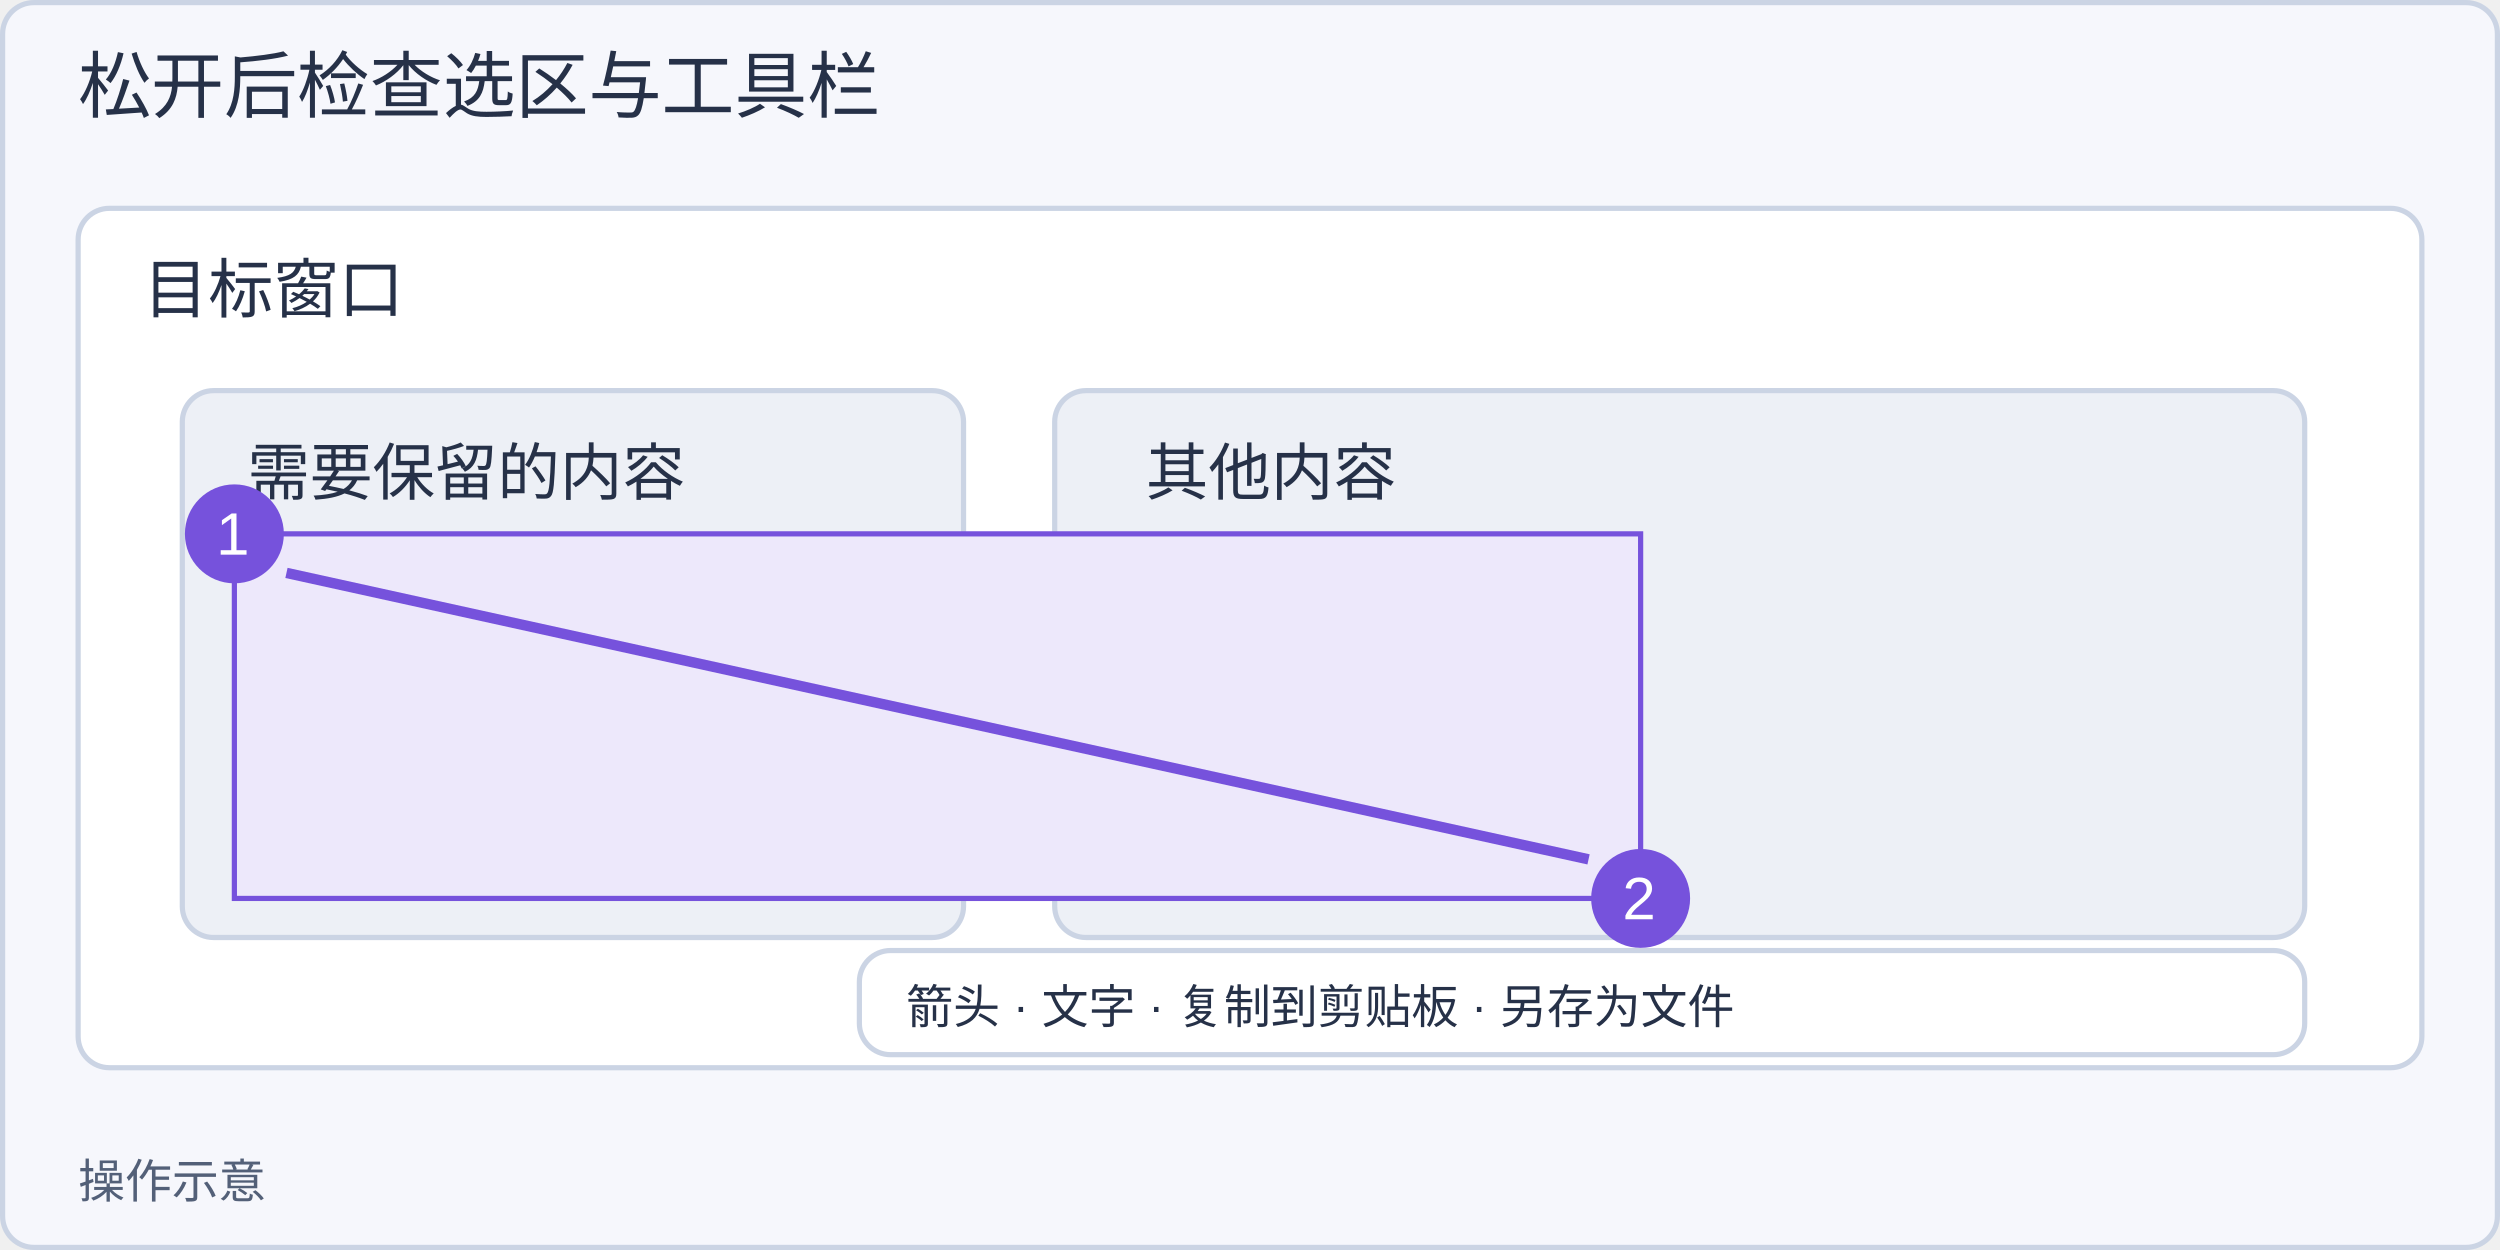
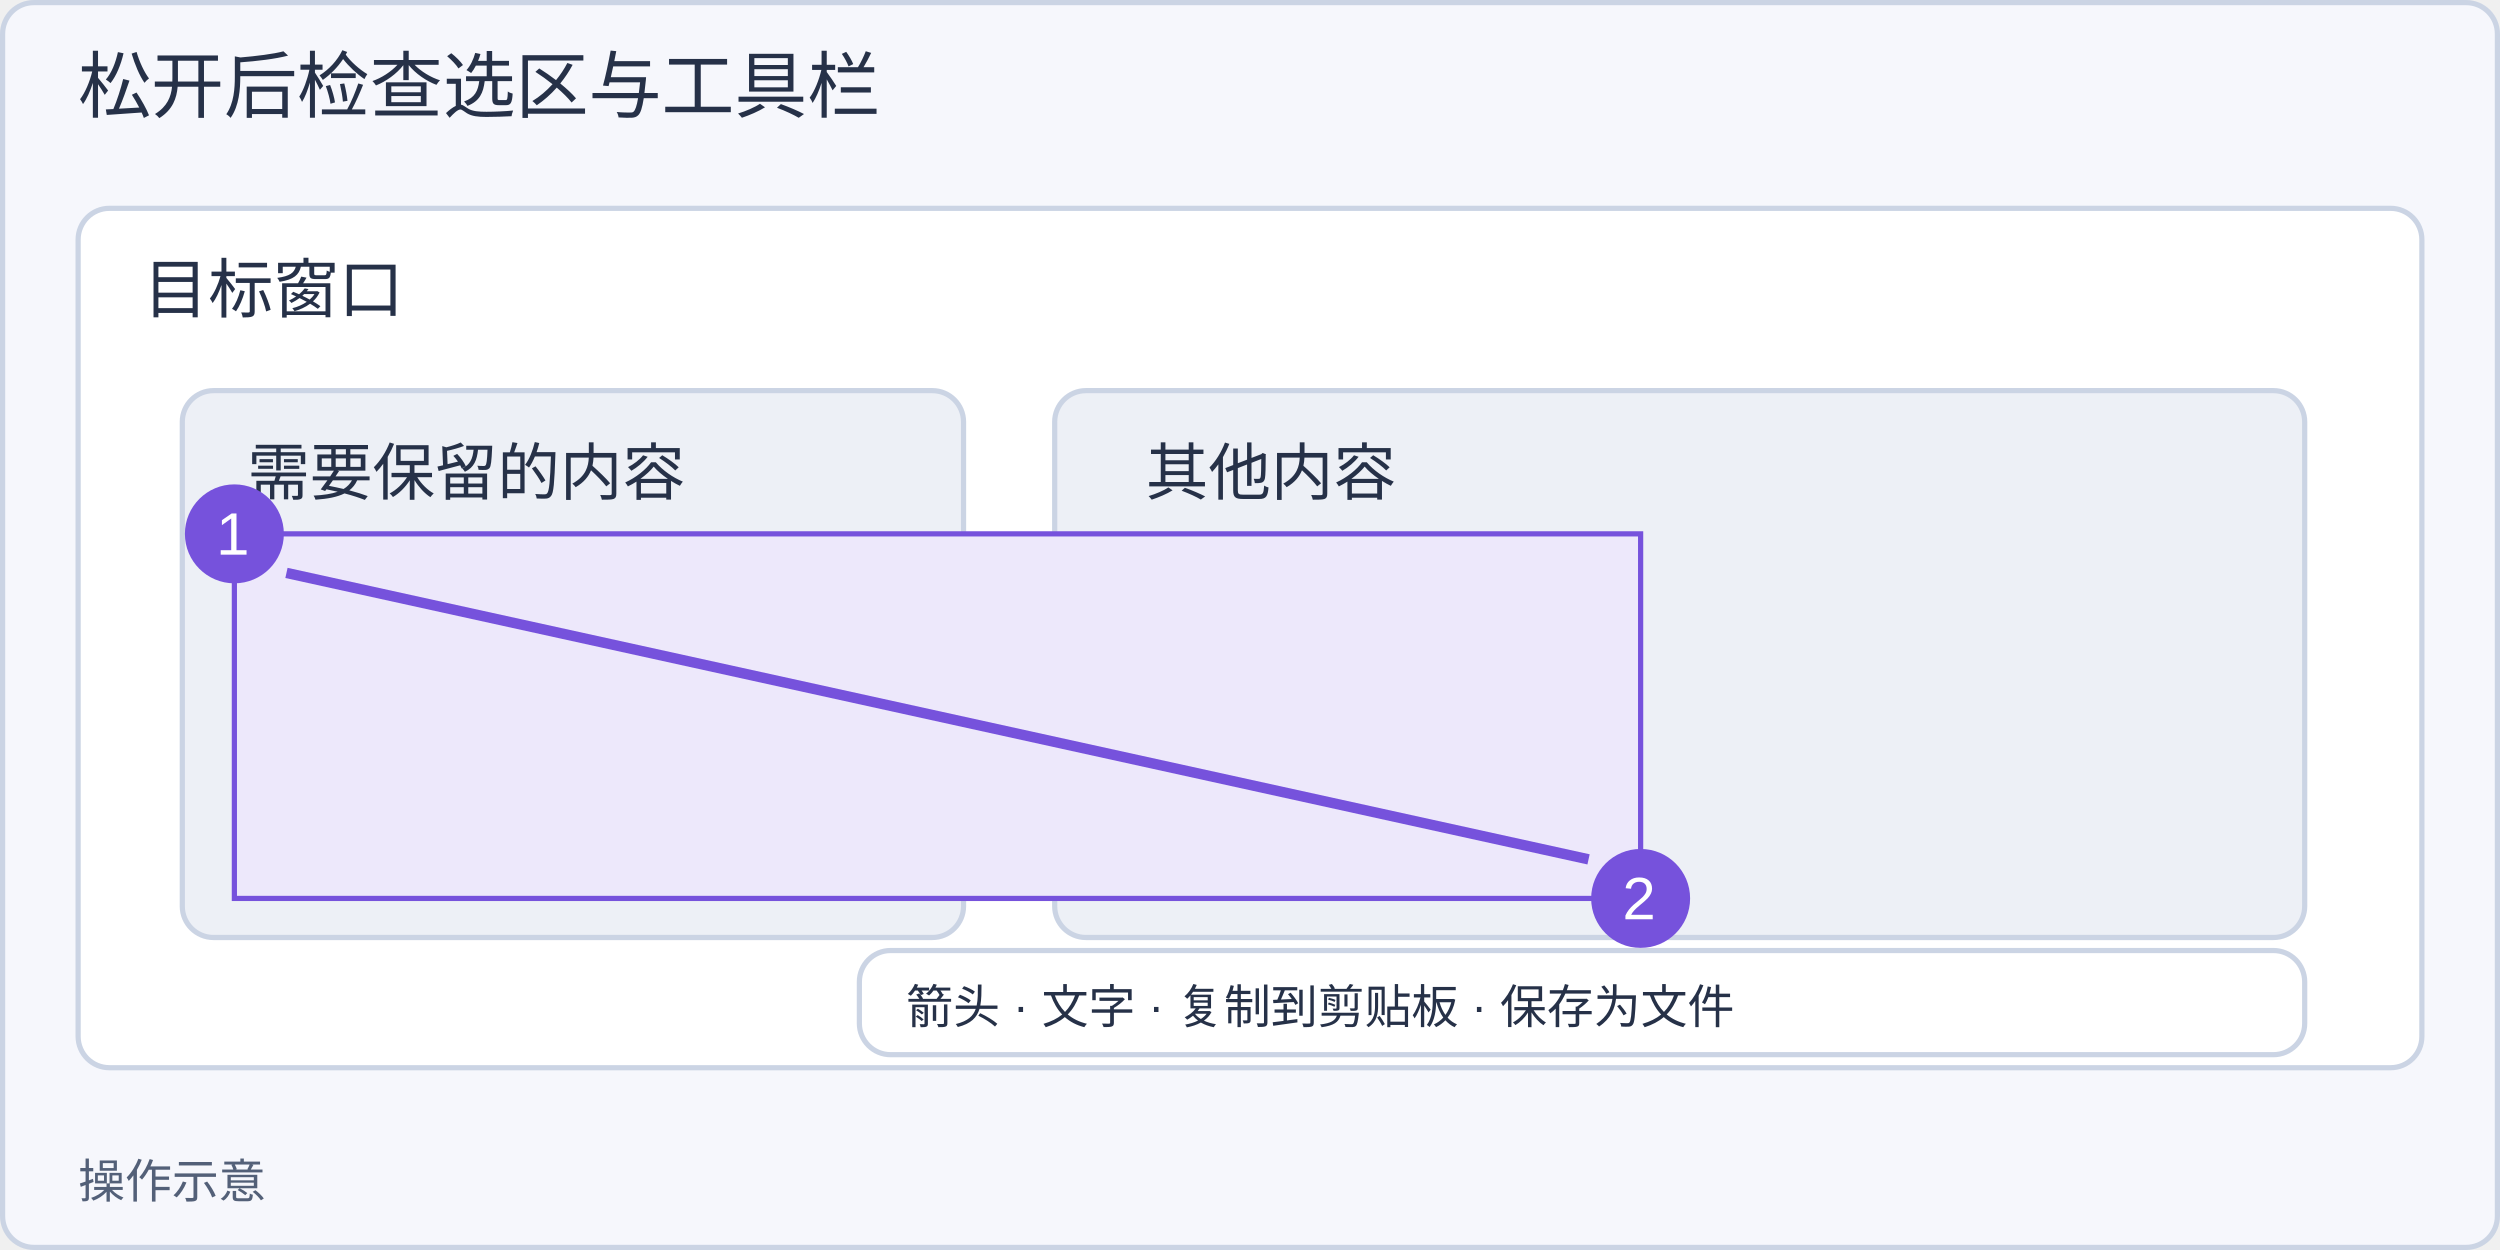
<svg xmlns="http://www.w3.org/2000/svg" width="960" height="480" viewBox="0 0 960 480" role="img" aria-labelledby="title">
  <g font-family="Arial, PingFang SC, Microsoft YaHei, sans-serif">
    <rect x="1" y="1" width="958" height="478" rx="12" fill="#f6f7fc" stroke="#cbd4e4" stroke-width="2" />
    <text x="30" y="43" font-size="28" fill="#263148">松开后检查选区与工具栏</text>
    <text x="30" y="460" font-size="18" fill="#536078">操作示意</text>
    <rect x="30" y="80" width="900" height="330" rx="12" fill="#fff" stroke="#cbd4e4" stroke-width="2" />
    <text x="55" y="120" font-size="25" fill="#263148">目标窗口</text>
    <rect x="70" y="150" width="300" height="210" rx="12" fill="#edf0f6" stroke="#cbd4e4" stroke-width="2" />
    <text x="95" y="190" font-size="24" fill="#263148">需要保留的内容</text>
    <rect x="405" y="150" width="480" height="210" rx="12" fill="#edf0f6" stroke="#cbd4e4" stroke-width="2" />
    <text x="440" y="190" font-size="24" fill="#263148">其他内容</text>
    <rect x="90" y="205" width="540" height="140" rx="0" fill="#ede8fb" stroke="#7652dc" stroke-width="2" />
    <circle cx="90" cy="205" r="19" fill="#7652dc" />
    <text x="83" y="213" font-size="23" fill="white">1</text>
    <circle cx="630" cy="345" r="19" fill="#7652dc" />
    <text x="623" y="353" font-size="23" fill="white">2</text>
    <path d="M110 220L610 330" fill="none" stroke="#7652dc" stroke-width="4" />
    <rect x="330" y="365" width="555" height="40" rx="12" fill="#fff" stroke="#cbd4e4" stroke-width="2" />
-     <text x="348" y="393" font-size="18" fill="#263148">箭头 · 文字 · 复制到剪贴板 · 另存为文件</text>
+     <text x="348" y="393" font-size="18" fill="#263148">箭头 · 文字 · 复制到剪贴板 · 保存为文件</text>
  </g>
</svg>
